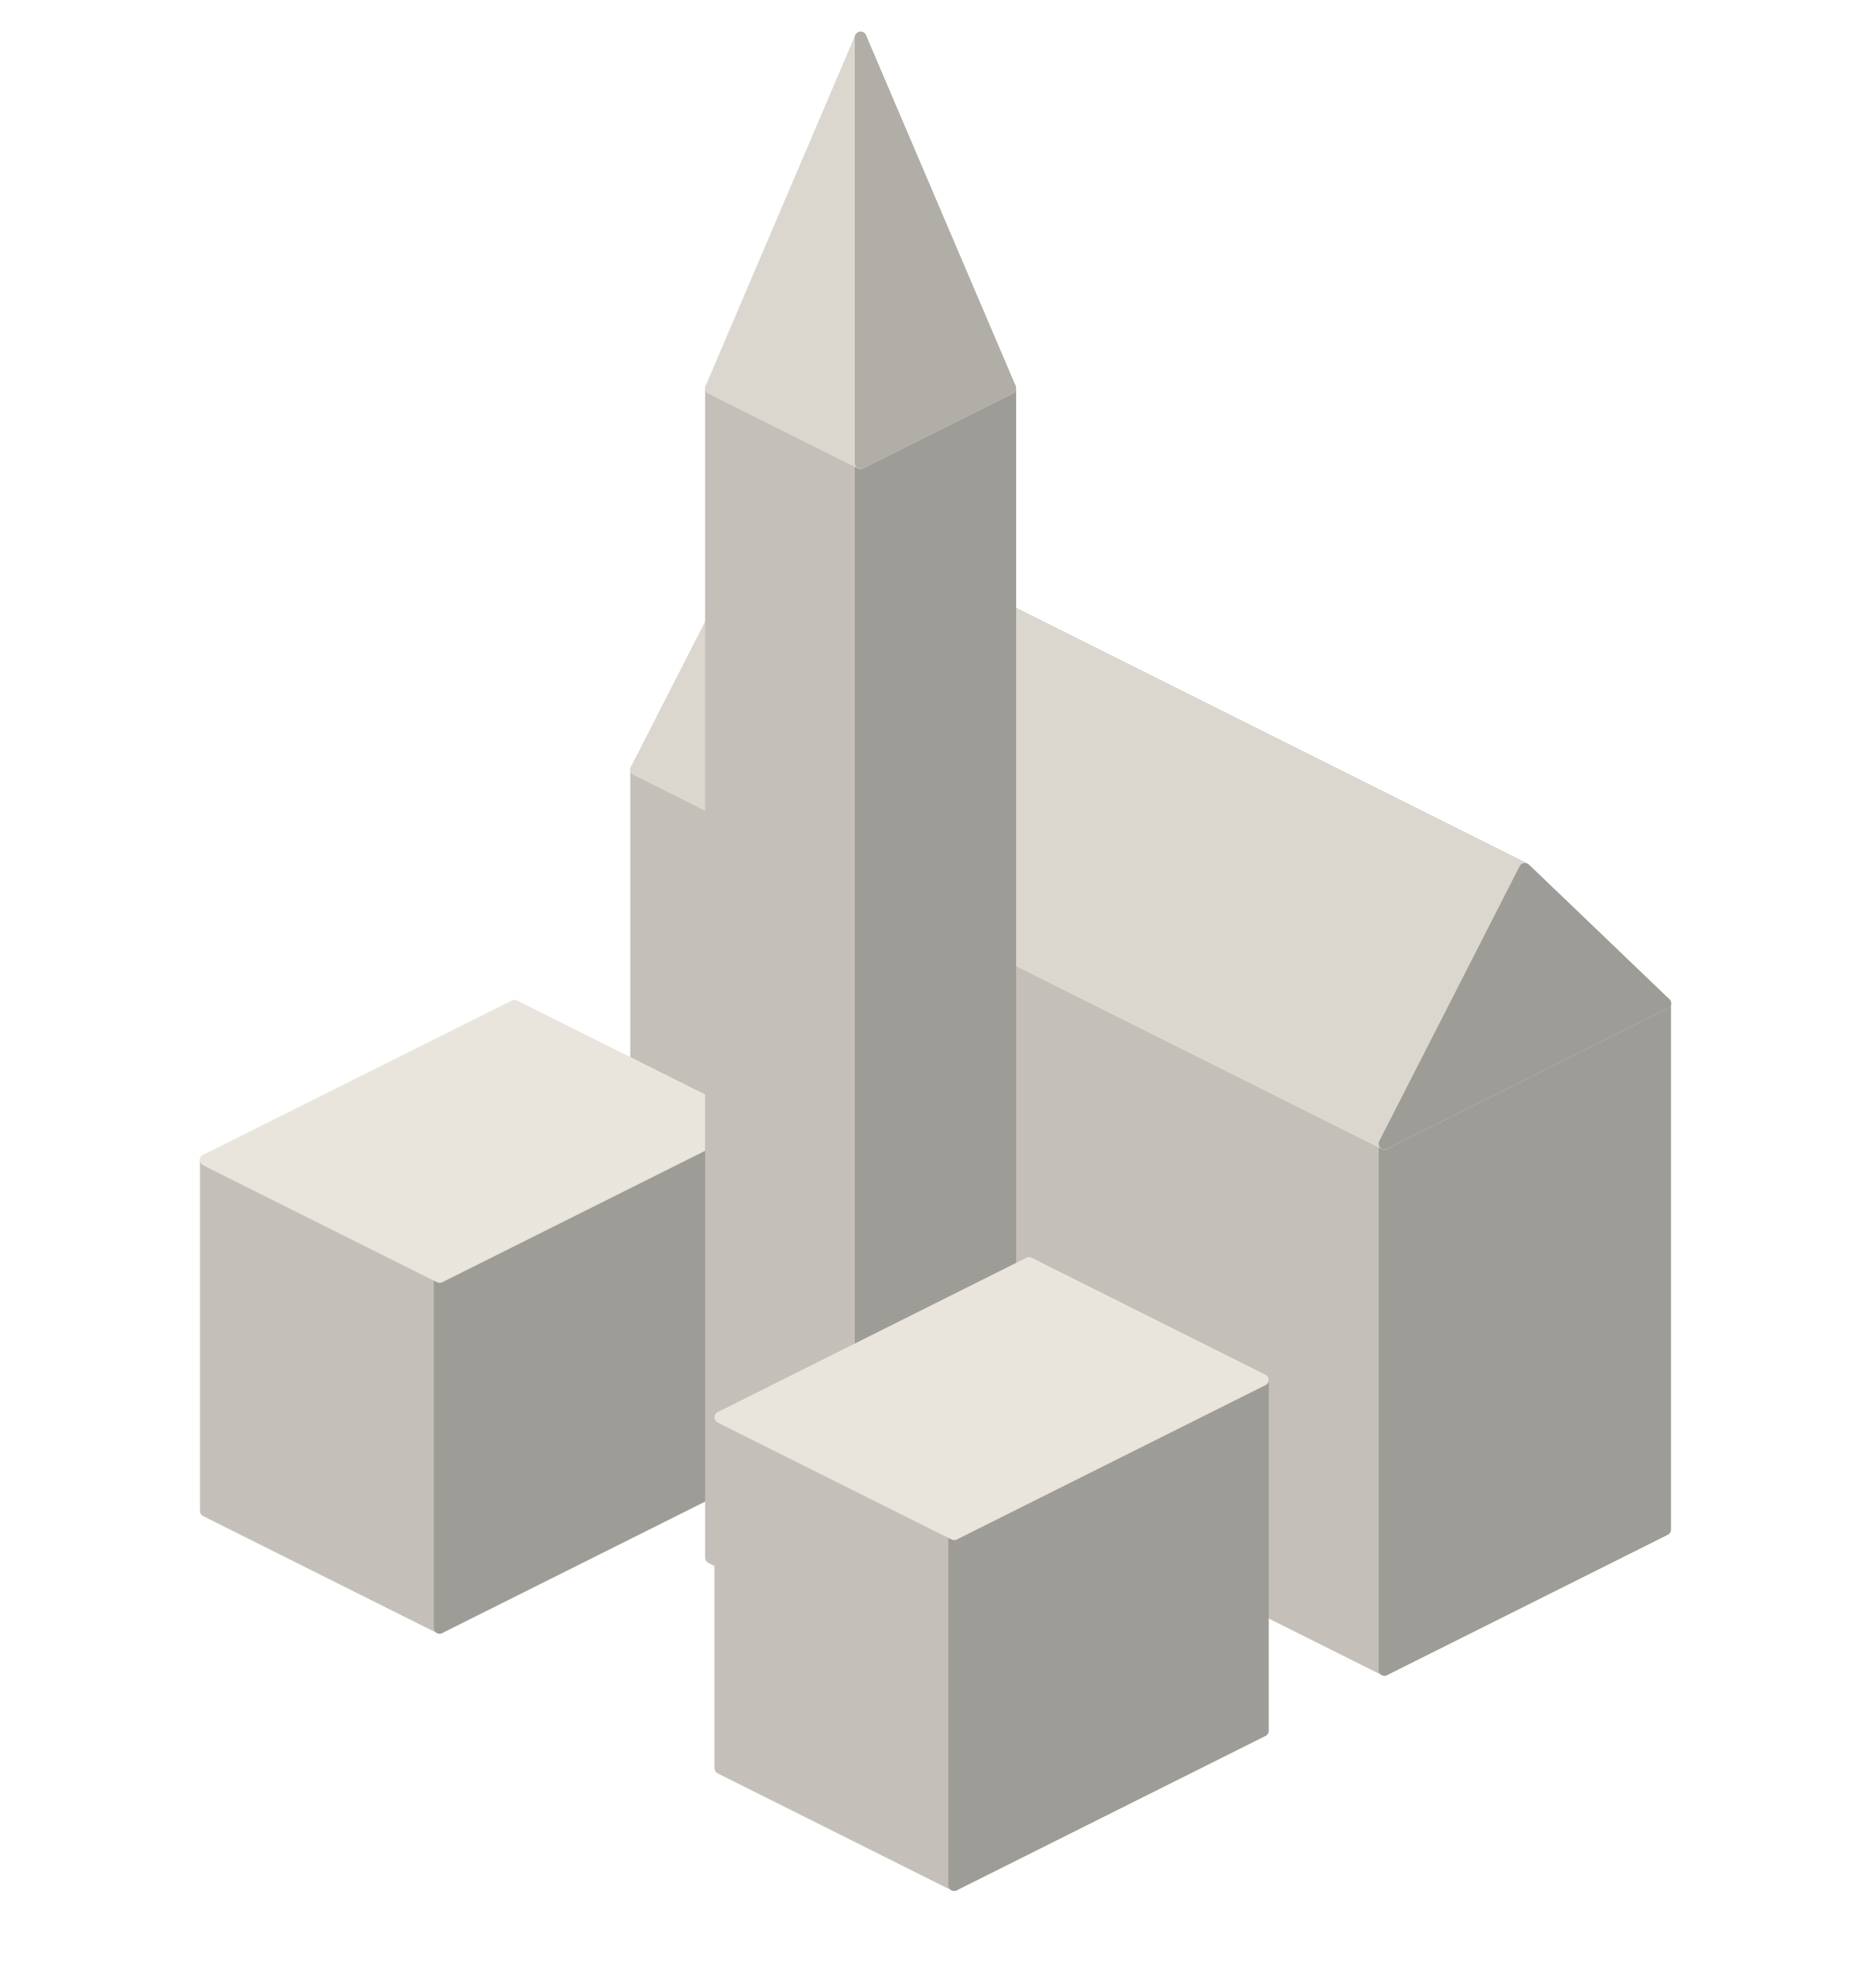
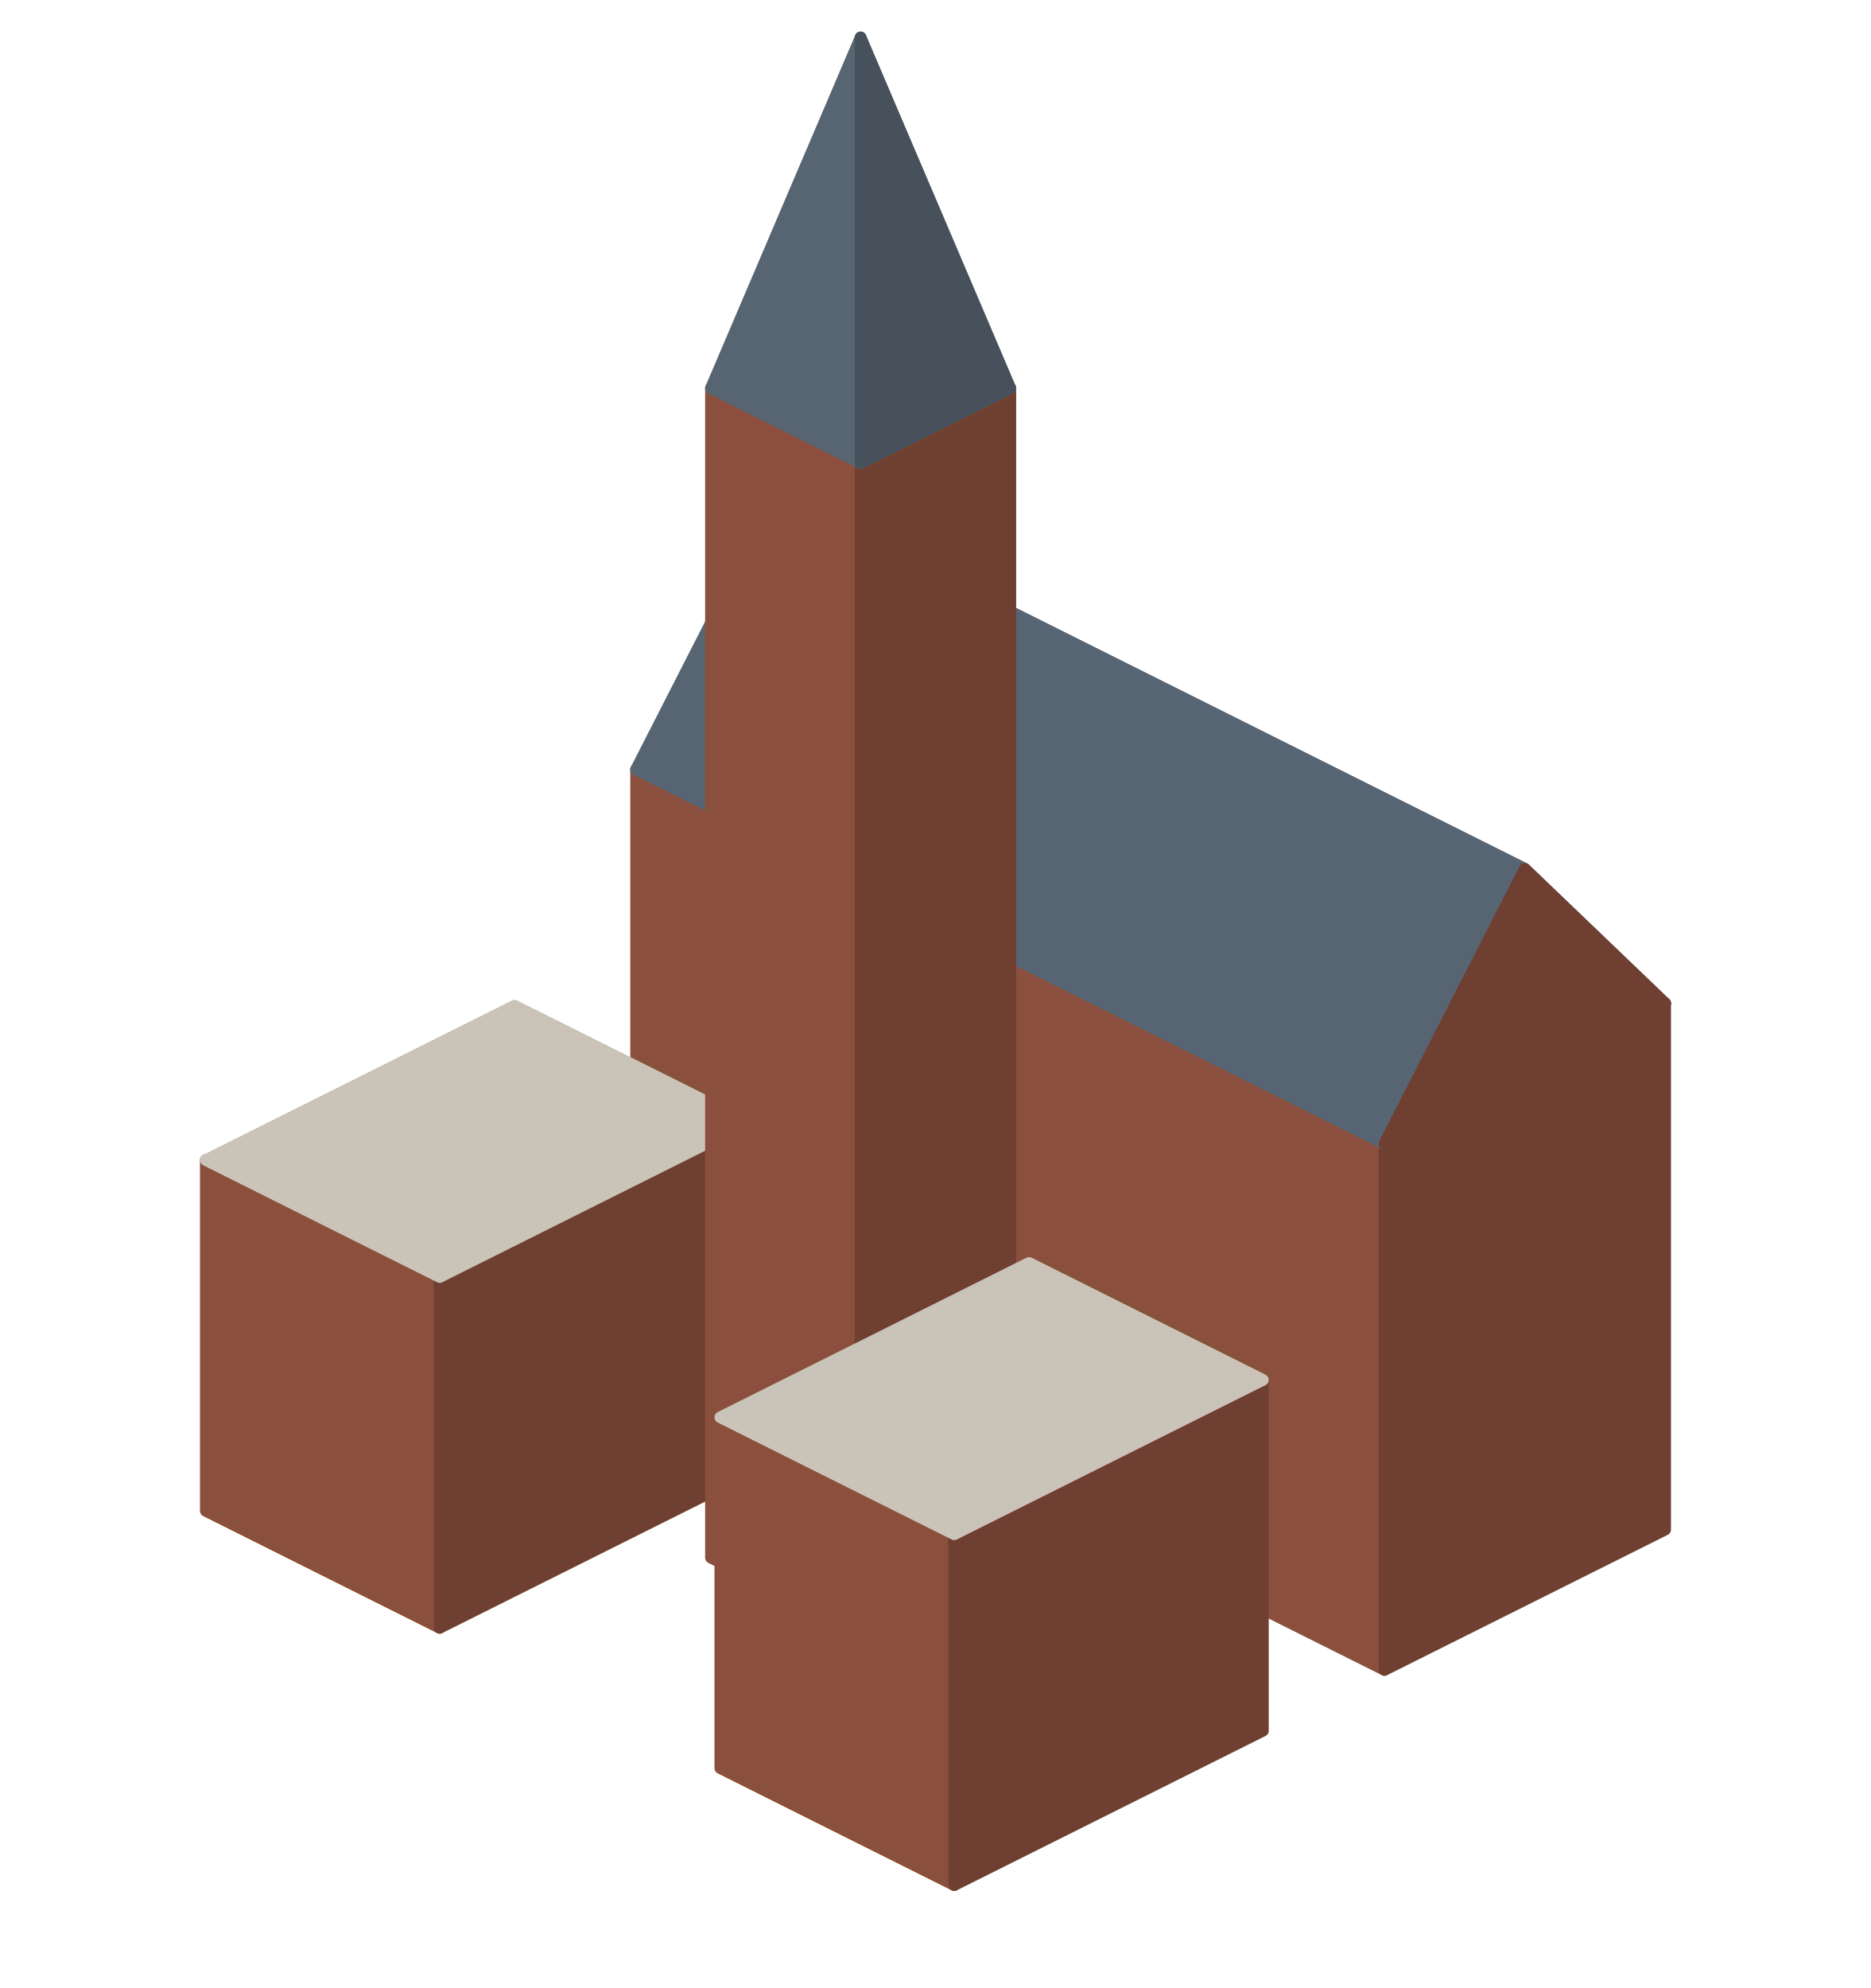
<svg xmlns="http://www.w3.org/2000/svg" width="64" height="68" viewBox="0 0 64 68">
  <g transform="translate(0 36)" stroke-linejoin="round" stroke-width="0.4">
-     <polygon points="21.76,8.32 47.36,21.12 47.36,3.12 21.76,-9.68" fill="#c4c0b9" stroke="#c4c0b9" />
-     <polygon points="56.96,16.32 47.36,21.12 47.36,3.12 56.96,-1.68" fill="#9e9c96" stroke="#9e9c96" />
-     <polygon points="31.36,-14.48 56.96,-1.68 47.36,3.12 21.76,-9.68" fill="#e9e5dc" stroke="#e9e5dc" />
-     <polygon points="31.36,-14.48 56.96,-1.68 52.16,-6.28 26.56,-19.08" fill="#b1aea7" stroke="#b1aea7" />
-     <polygon points="21.76,-9.68 47.36,3.12 52.16,-6.28 26.56,-19.08" fill="#dbd7cf" stroke="#dbd7cf" />
-     <polygon points="56.96,-1.68 47.36,3.12 52.16,-6.28" fill="#9e9c96" stroke="#9e9c96" />
-     <polygon points="7.04,15.68 15.04,19.68 15.04,7.68 7.04,3.68" fill="#c4c0b9" stroke="#c4c0b9" />
-     <polygon points="25.60,14.40 15.04,19.68 15.04,7.68 25.60,2.40" fill="#9e9c96" stroke="#9e9c96" />
-     <polygon points="17.60,-1.60 25.60,2.40 15.04,7.68 7.04,3.68" fill="#e9e5dc" stroke="#e9e5dc" />
-     <polygon points="24.32,17.28 29.44,19.84 29.44,-20.16 24.32,-22.72" fill="#c4c0b9" stroke="#c4c0b9" />
-     <polygon points="34.56,17.28 29.44,19.84 29.44,-20.16 34.56,-22.72" fill="#9e9c96" stroke="#9e9c96" />
-     <polygon points="29.44,-25.28 34.56,-22.72 29.44,-20.16 24.32,-22.72" fill="#e9e5dc" stroke="#e9e5dc" />
-     <polygon points="24.32,-22.72 29.44,-20.16 29.44,-34.72" fill="#dbd7cf" stroke="#dbd7cf" />
-     <polygon points="34.56,-22.72 29.44,-20.16 29.44,-34.72" fill="#b1aea7" stroke="#b1aea7" />
-     <polygon points="24.64,24.48 32.64,28.48 32.64,16.48 24.64,12.48" fill="#c4c0b9" stroke="#c4c0b9" />
-     <polygon points="43.20,23.20 32.64,28.48 32.64,16.48 43.20,11.20" fill="#9e9c96" stroke="#9e9c96" />
-     <polygon points="35.20,7.20 43.20,11.20 32.64,16.48 24.64,12.48" fill="#e9e5dc" stroke="#e9e5dc" />
+     <polygon points="21.76,8.32 47.36,21.12 47.36,3.12 21.76,-9.68" fill="#8a4f3d" stroke="#8a4f3d" />
+     <polygon points="56.96,16.32 47.36,21.12 47.36,3.12 56.96,-1.68" fill="#6f3f31" stroke="#6f3f31" />
+     <polygon points="31.36,-14.48 56.96,-1.68 47.36,3.12 21.76,-9.68" fill="#a8604a" stroke="#a8604a" />
+     <polygon points="31.36,-14.48 56.96,-1.68 52.16,-6.28 26.56,-19.08" fill="#46515c" stroke="#46515c" />
+     <polygon points="21.76,-9.68 47.36,3.12 52.16,-6.28 26.56,-19.08" fill="#576472" stroke="#576472" />
+     <polygon points="56.96,-1.68 47.36,3.12 52.16,-6.28" fill="#6f3f31" stroke="#6f3f31" />
+     <polygon points="7.04,15.68 15.04,19.68 15.04,7.68 7.04,3.68" fill="#8a4f3d" stroke="#8a4f3d" />
+     <polygon points="25.60,14.40 15.04,19.68 15.04,7.68 25.60,2.40" fill="#6f3f31" stroke="#6f3f31" />
+     <polygon points="17.60,-1.60 25.60,2.40 15.04,7.68 7.04,3.68" fill="#c9c3b8" stroke="#c9c3b8" />
+     <polygon points="24.32,17.28 29.44,19.84 29.44,-20.16 24.32,-22.72" fill="#8a4f3d" stroke="#8a4f3d" />
+     <polygon points="34.56,17.28 29.44,19.84 29.44,-20.16 34.56,-22.72" fill="#6f3f31" stroke="#6f3f31" />
+     <polygon points="29.44,-25.28 34.56,-22.72 29.44,-20.16 24.32,-22.72" fill="#a8604a" stroke="#a8604a" />
+     <polygon points="24.32,-22.72 29.44,-20.16 29.44,-34.72" fill="#576472" stroke="#576472" />
+     <polygon points="34.56,-22.72 29.44,-20.16 29.44,-34.72" fill="#46515c" stroke="#46515c" />
+     <polygon points="24.64,24.48 32.64,28.48 32.64,16.48 24.64,12.48" fill="#8a4f3d" stroke="#8a4f3d" />
+     <polygon points="43.20,23.20 32.64,28.48 32.64,16.48 43.20,11.20" fill="#6f3f31" stroke="#6f3f31" />
+     <polygon points="35.20,7.20 43.20,11.20 32.64,16.48 24.64,12.48" fill="#c9c3b8" stroke="#c9c3b8" />
  </g>
</svg>
